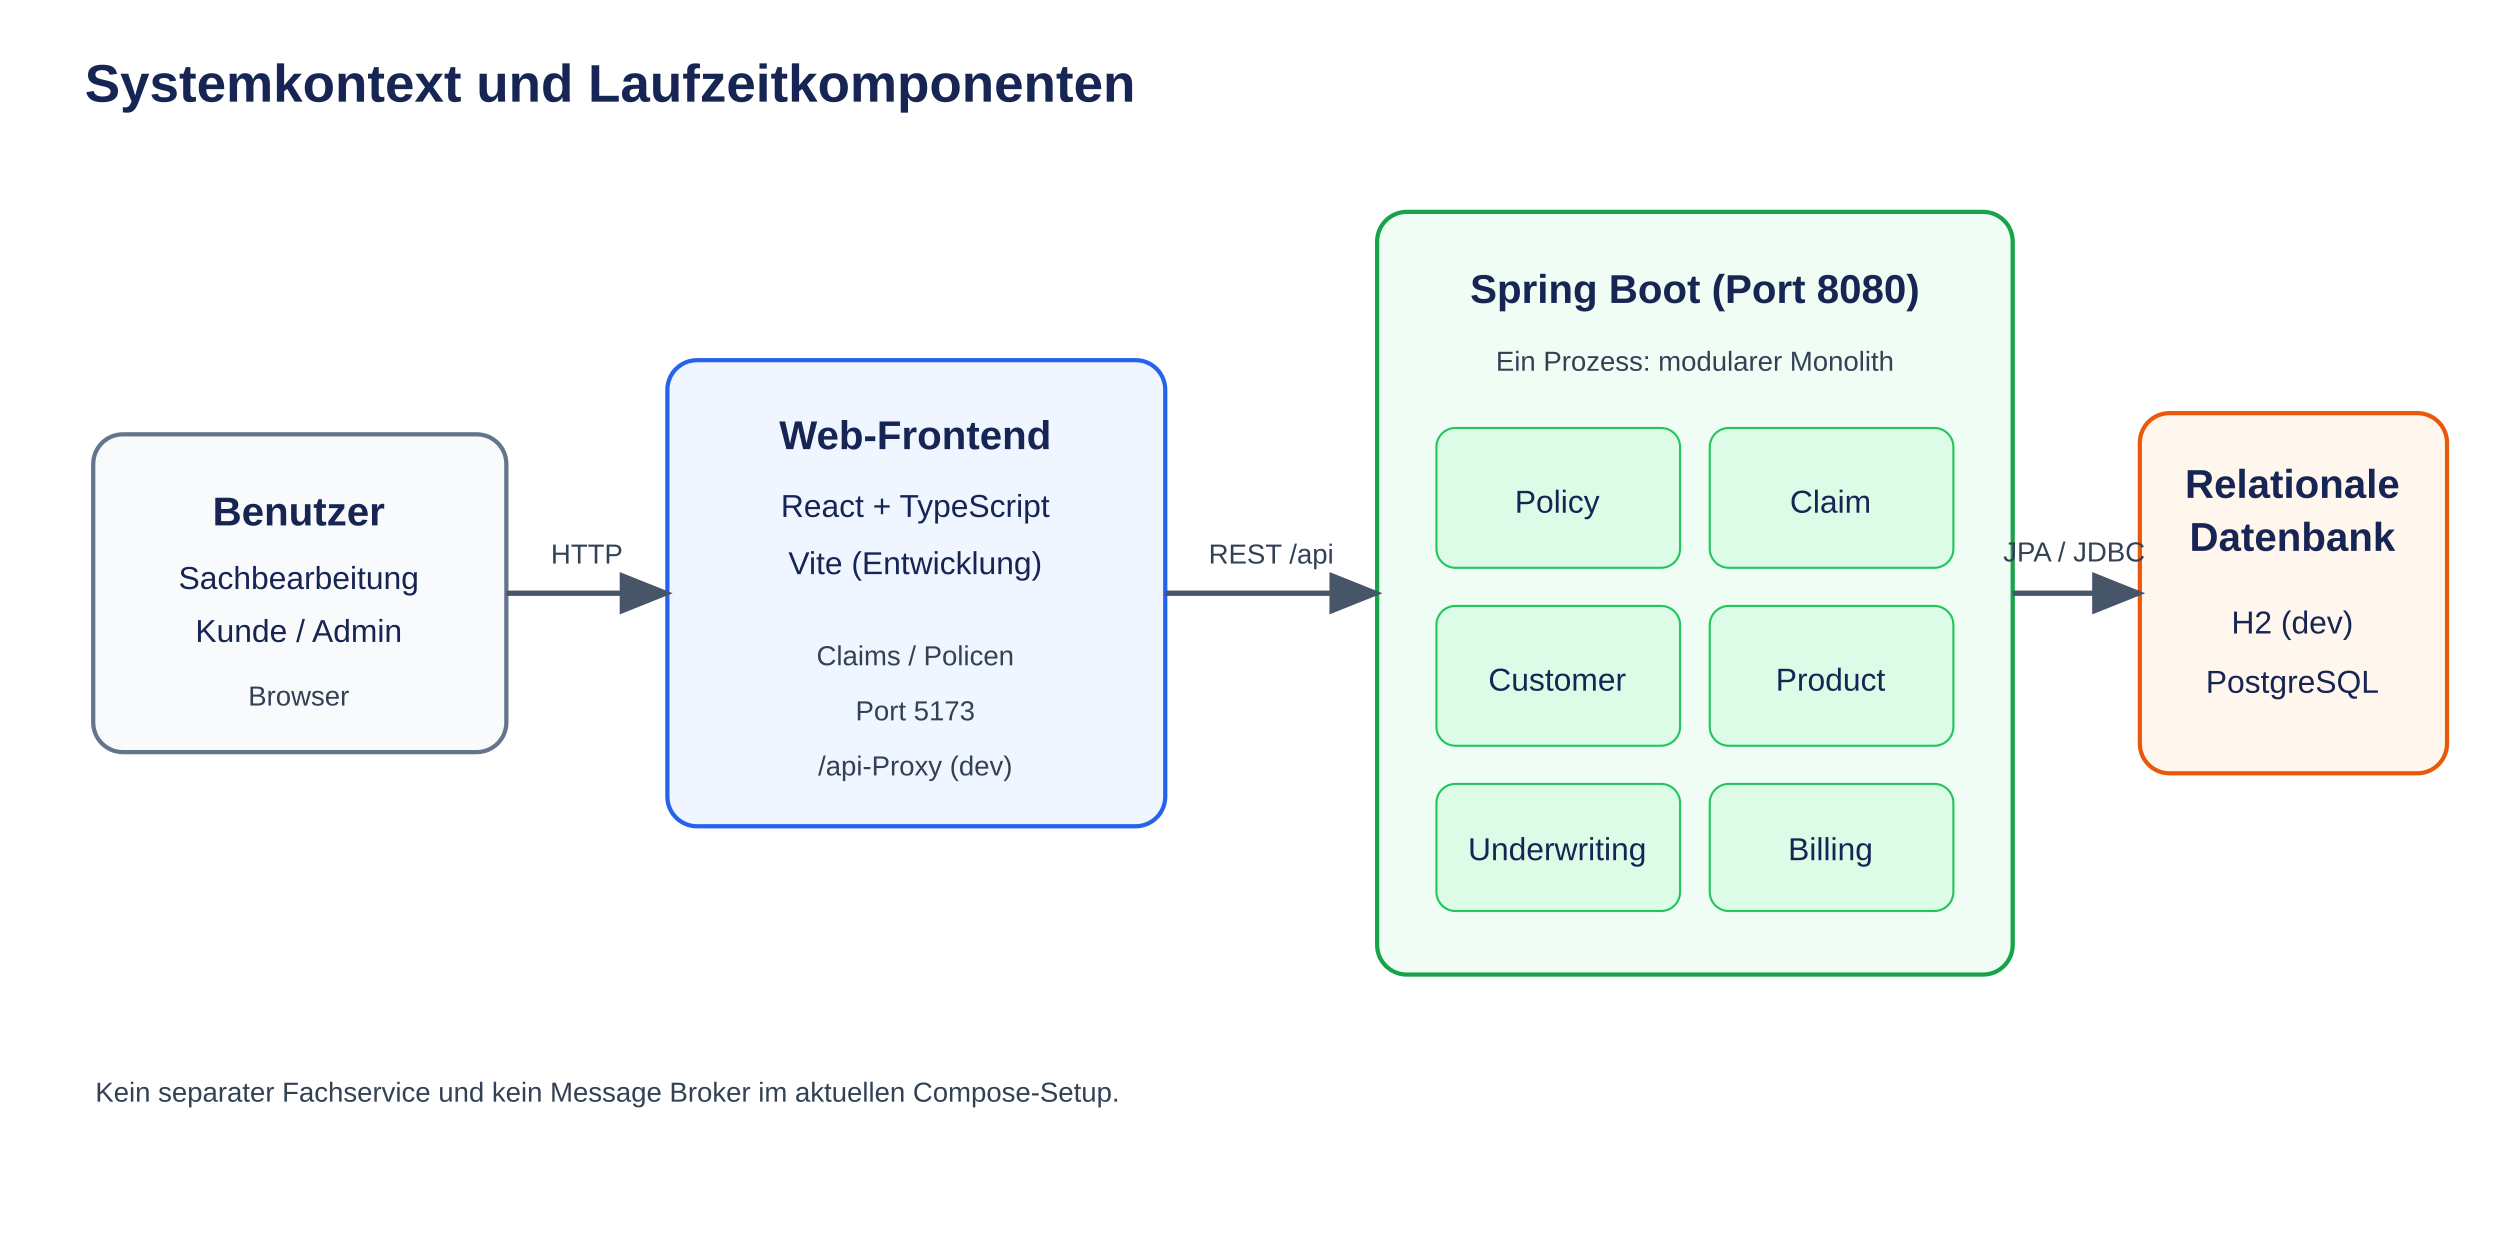
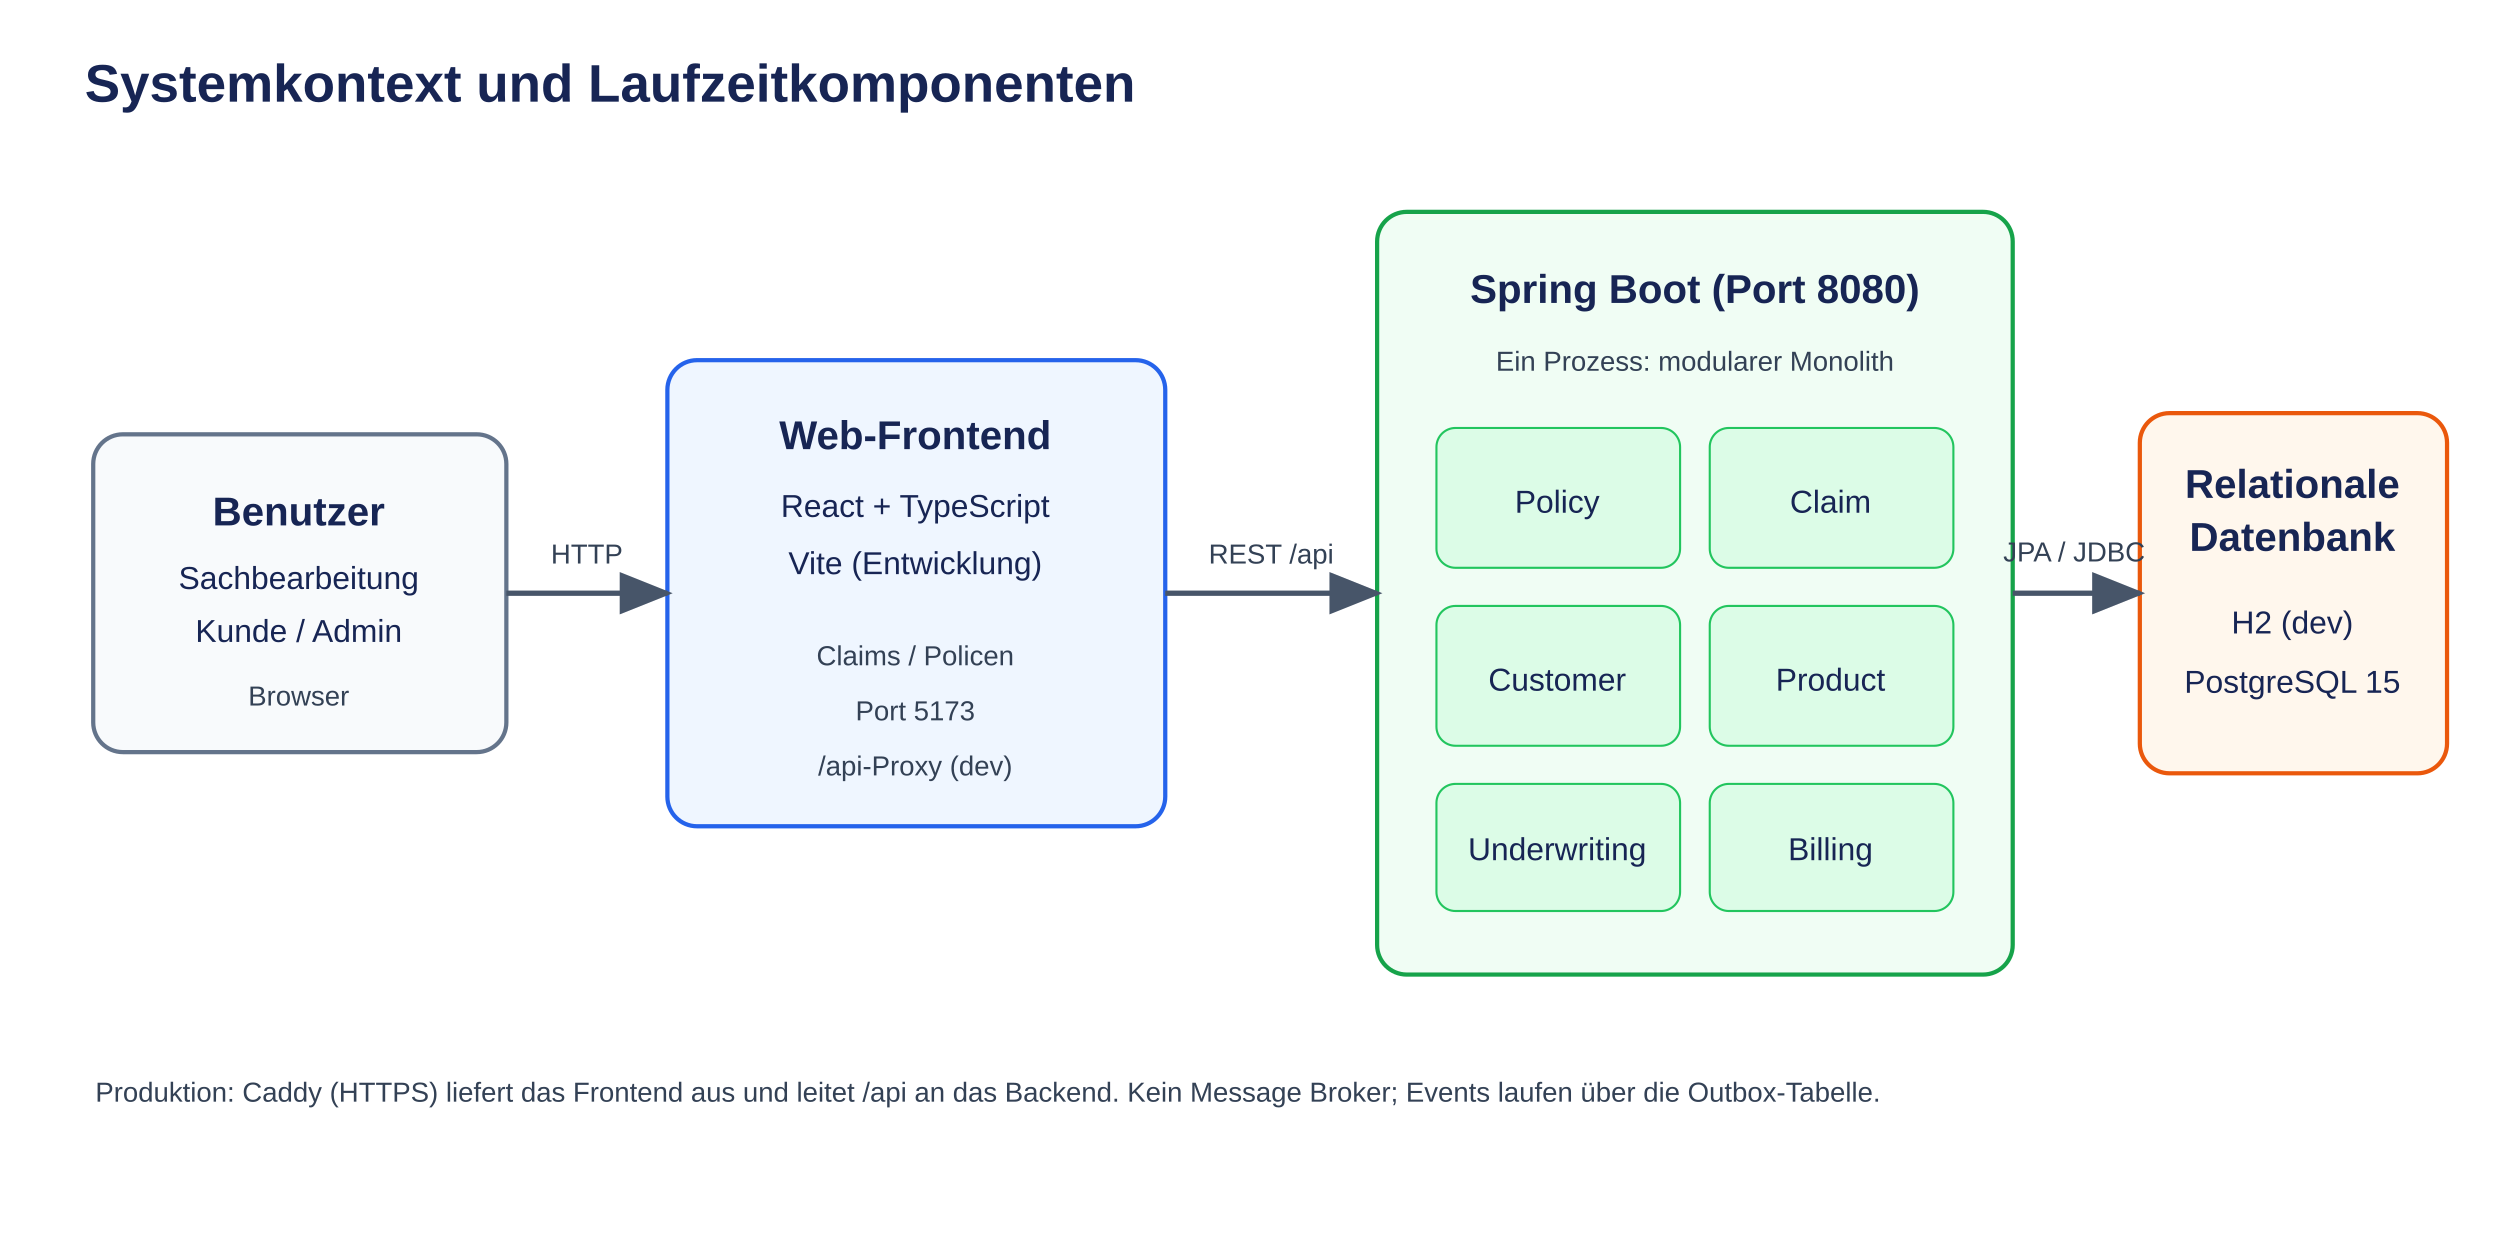
<svg xmlns="http://www.w3.org/2000/svg" width="1180" height="590" viewBox="0 0 1180 590" role="img" aria-labelledby="title desc">
  <defs>
    <marker id="arrow" markerWidth="10" markerHeight="8" refX="9" refY="4" orient="auto">
      <path d="M0,0 L10,4 L0,8 z" fill="#475569" />
    </marker>
    <style>
      text{font-family:Arial,sans-serif;fill:#172554}.title{font-size:25px;font-weight:700}.head{font-size:19px;font-weight:700}.body{font-size:15px}.small{font-size:13px;fill:#334155}.box{rx:14;stroke-width:2}.line{stroke:#475569;stroke-width:2.5;fill:none;marker-end:url(#arrow)}
    </style>
  </defs>
  <rect width="1180" height="590" fill="#fff" />
  <text x="40" y="48" class="title">Systemkontext und Laufzeitkomponenten</text>
  <rect x="44" y="205" width="195" height="150" class="box" fill="#f8fafc" stroke="#64748b" />
  <text x="141" y="248" text-anchor="middle" class="head">Benutzer</text>
  <text x="141" y="278" text-anchor="middle" class="body">Sachbearbeitung</text>
  <text x="141" y="303" text-anchor="middle" class="body">Kunde / Admin</text>
  <text x="141" y="333" text-anchor="middle" class="small">Browser</text>
  <rect x="315" y="170" width="235" height="220" class="box" fill="#eff6ff" stroke="#2563eb" />
  <text x="432" y="212" text-anchor="middle" class="head">Web-Frontend</text>
  <text x="432" y="244" text-anchor="middle" class="body">React + TypeScript</text>
  <text x="432" y="271" text-anchor="middle" class="body">Vite (Entwicklung)</text>
  <text x="432" y="314" text-anchor="middle" class="small">Claims / Policen</text>
  <text x="432" y="340" text-anchor="middle" class="small">Port 5173</text>
  <text x="432" y="366" text-anchor="middle" class="small">/api-Proxy (dev)</text>
  <rect x="650" y="100" width="300" height="360" class="box" fill="#f0fdf4" stroke="#16a34a" />
  <text x="800" y="143" text-anchor="middle" class="head">Spring Boot (Port 8080)</text>
  <text x="800" y="175" text-anchor="middle" class="small">Ein Prozess: modularer Monolith</text>
  <rect x="678" y="202" width="115" height="66" rx="9" fill="#dcfce7" stroke="#22c55e" />
  <text x="735" y="242" text-anchor="middle" class="body">Policy</text>
  <rect x="807" y="202" width="115" height="66" rx="9" fill="#dcfce7" stroke="#22c55e" />
  <text x="864" y="242" text-anchor="middle" class="body">Claim</text>
  <rect x="678" y="286" width="115" height="66" rx="9" fill="#dcfce7" stroke="#22c55e" />
  <text x="735" y="326" text-anchor="middle" class="body">Customer</text>
  <rect x="807" y="286" width="115" height="66" rx="9" fill="#dcfce7" stroke="#22c55e" />
  <text x="864" y="326" text-anchor="middle" class="body">Product</text>
  <rect x="678" y="370" width="115" height="60" rx="9" fill="#dcfce7" stroke="#22c55e" />
  <text x="735" y="406" text-anchor="middle" class="body">Underwriting</text>
  <rect x="807" y="370" width="115" height="60" rx="9" fill="#dcfce7" stroke="#22c55e" />
  <text x="864" y="406" text-anchor="middle" class="body">Billing</text>
  <rect x="1010" y="195" width="145" height="170" class="box" fill="#fff7ed" stroke="#ea580c" />
  <text x="1082" y="235" text-anchor="middle" class="head">Relationale</text>
  <text x="1082" y="260" text-anchor="middle" class="head">Datenbank</text>
  <text x="1082" y="299" text-anchor="middle" class="body">H2 (dev)</text>
-   <text x="1082" y="327" text-anchor="middle" class="body">PostgreSQL</text>
+   <text x="1082" y="327" text-anchor="middle" class="body">PostgreSQL 15</text>
  <path d="M239 280 L315 280" class="line" />
  <text x="277" y="266" text-anchor="middle" class="small">HTTP</text>
  <path d="M550 280 L650 280" class="line" />
  <text x="600" y="266" text-anchor="middle" class="small">REST /api</text>
  <path d="M950 280 L1010 280" class="line" />
  <text x="979" y="265" text-anchor="middle" class="small">JPA / JDBC</text>
-   <text x="45" y="520" class="small">Kein separater Fachservice und kein Message Broker im aktuellen Compose-Setup.</text>
+   <text x="45" y="520" class="small">Produktion: Caddy (HTTPS) liefert das Frontend aus und leitet /api an das Backend. Kein Message Broker; Events laufen über die Outbox-Tabelle.</text>
</svg>
